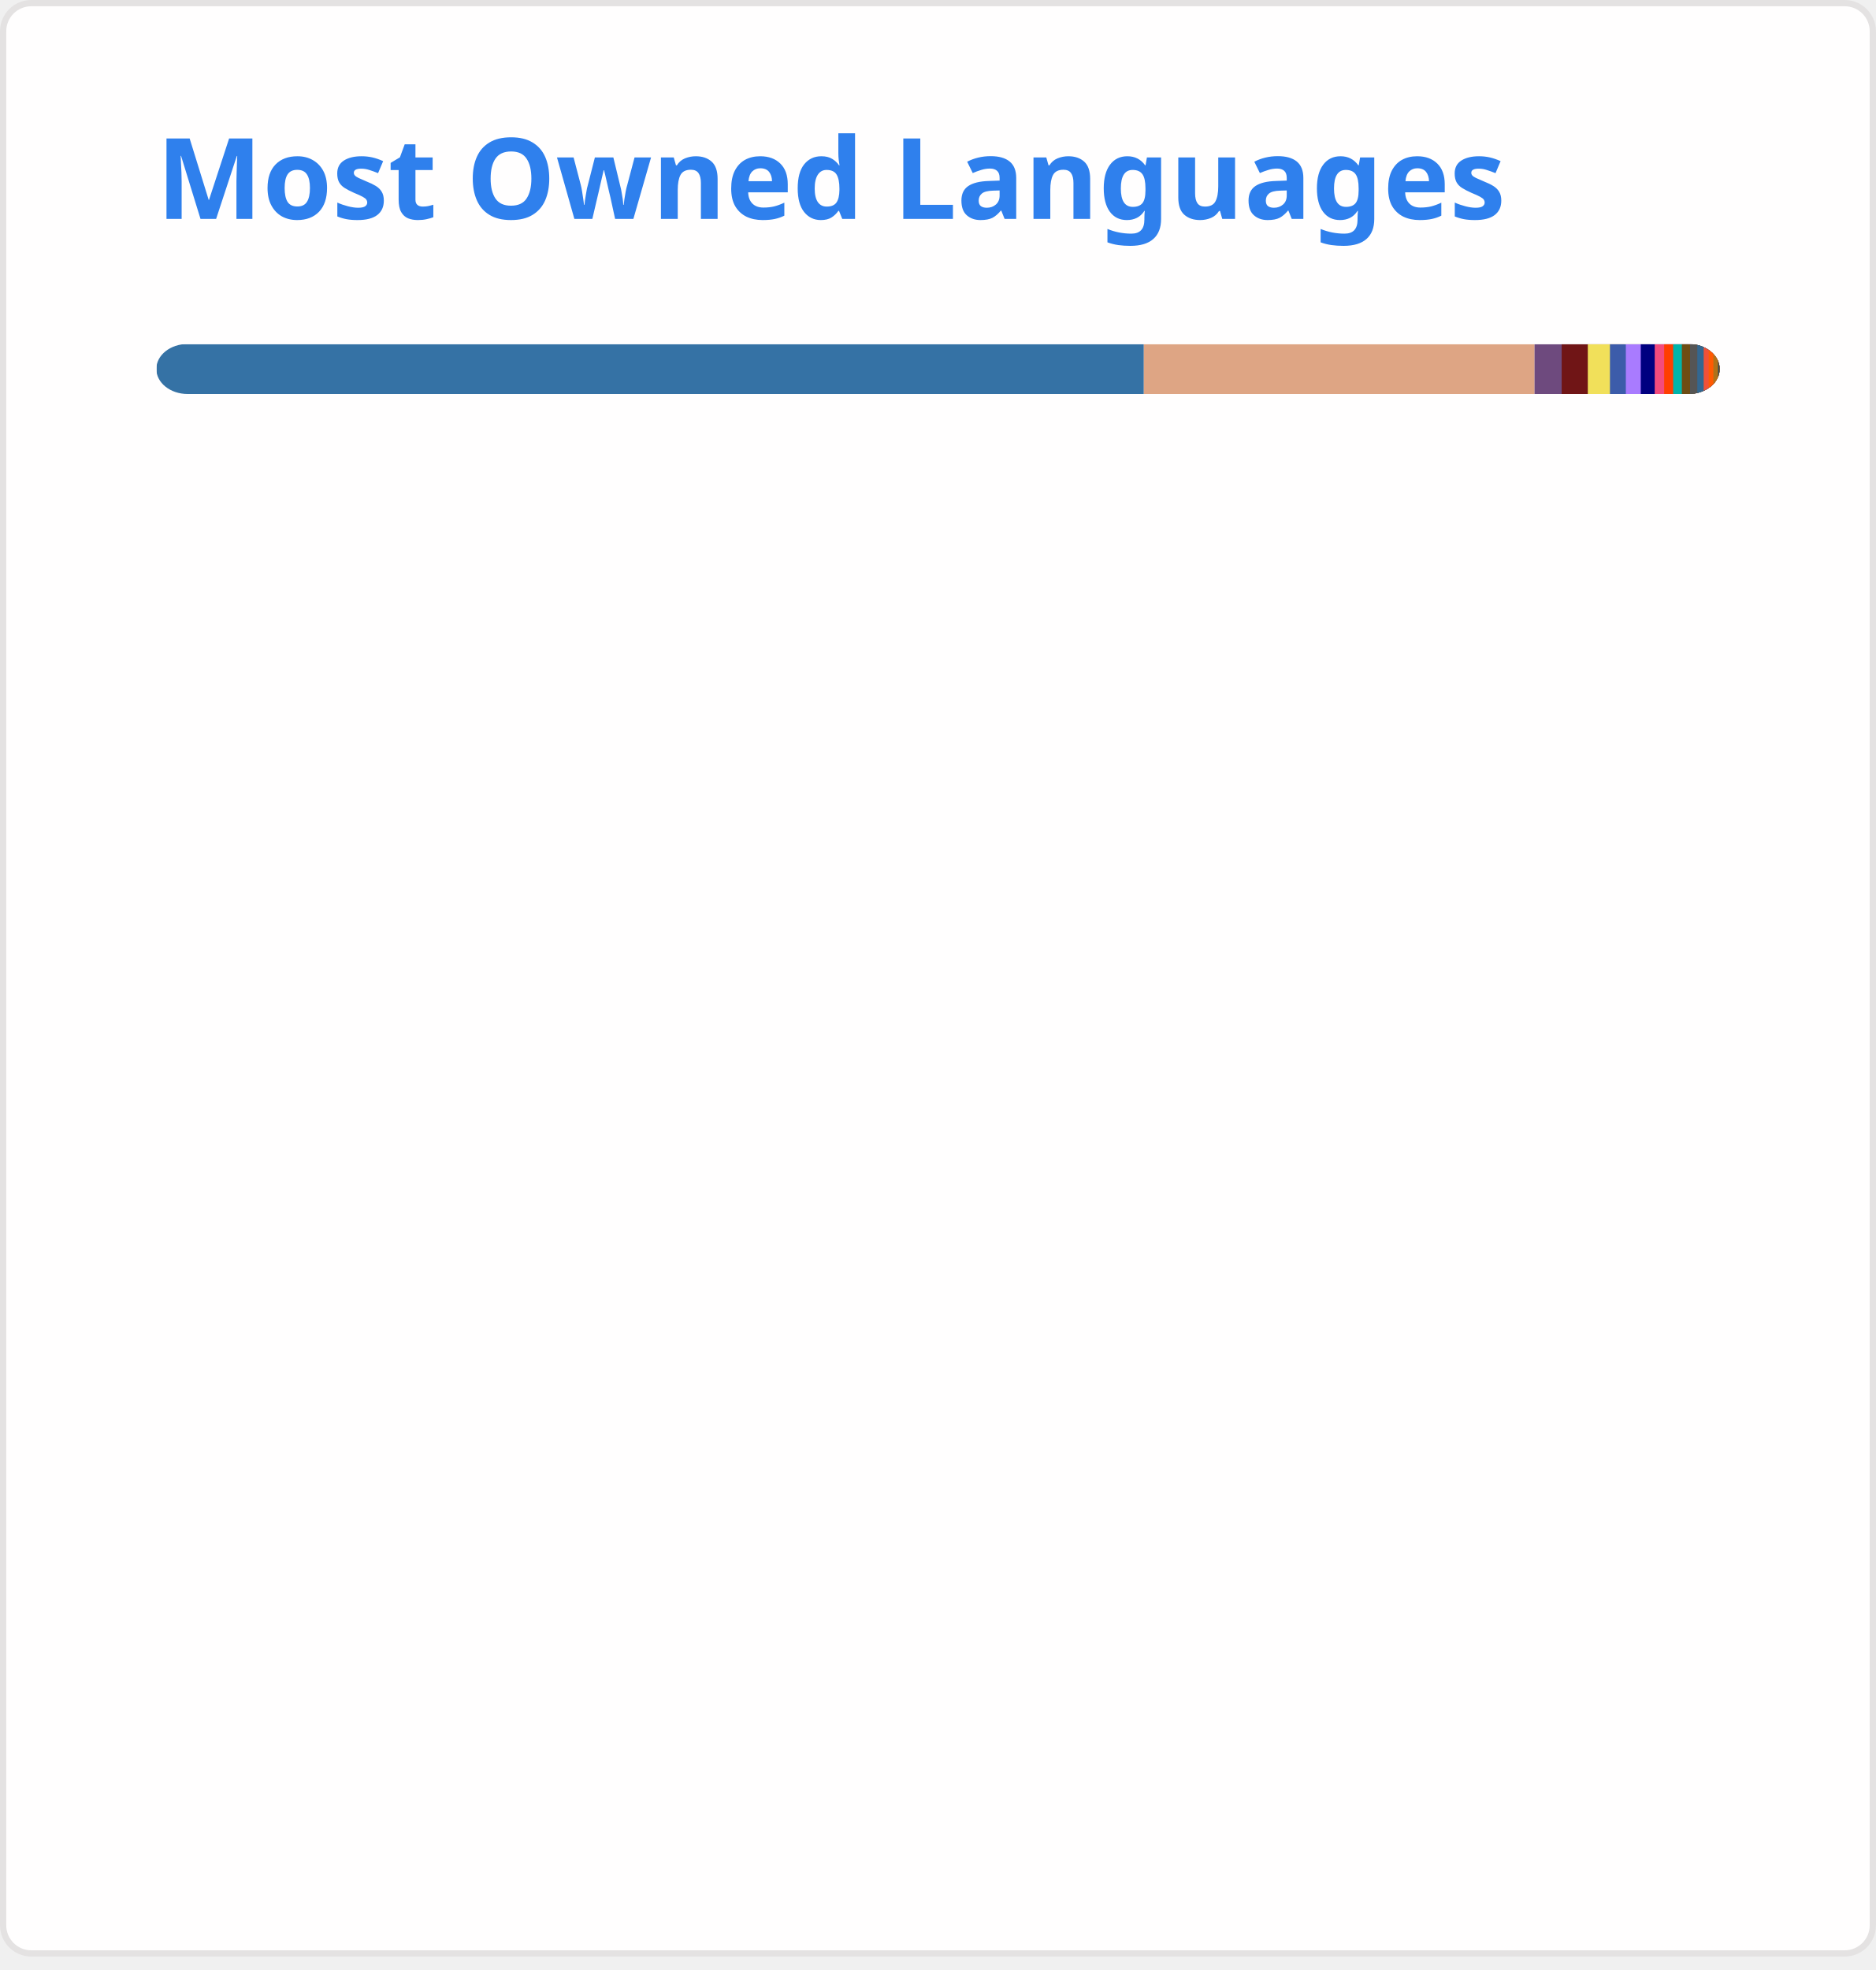
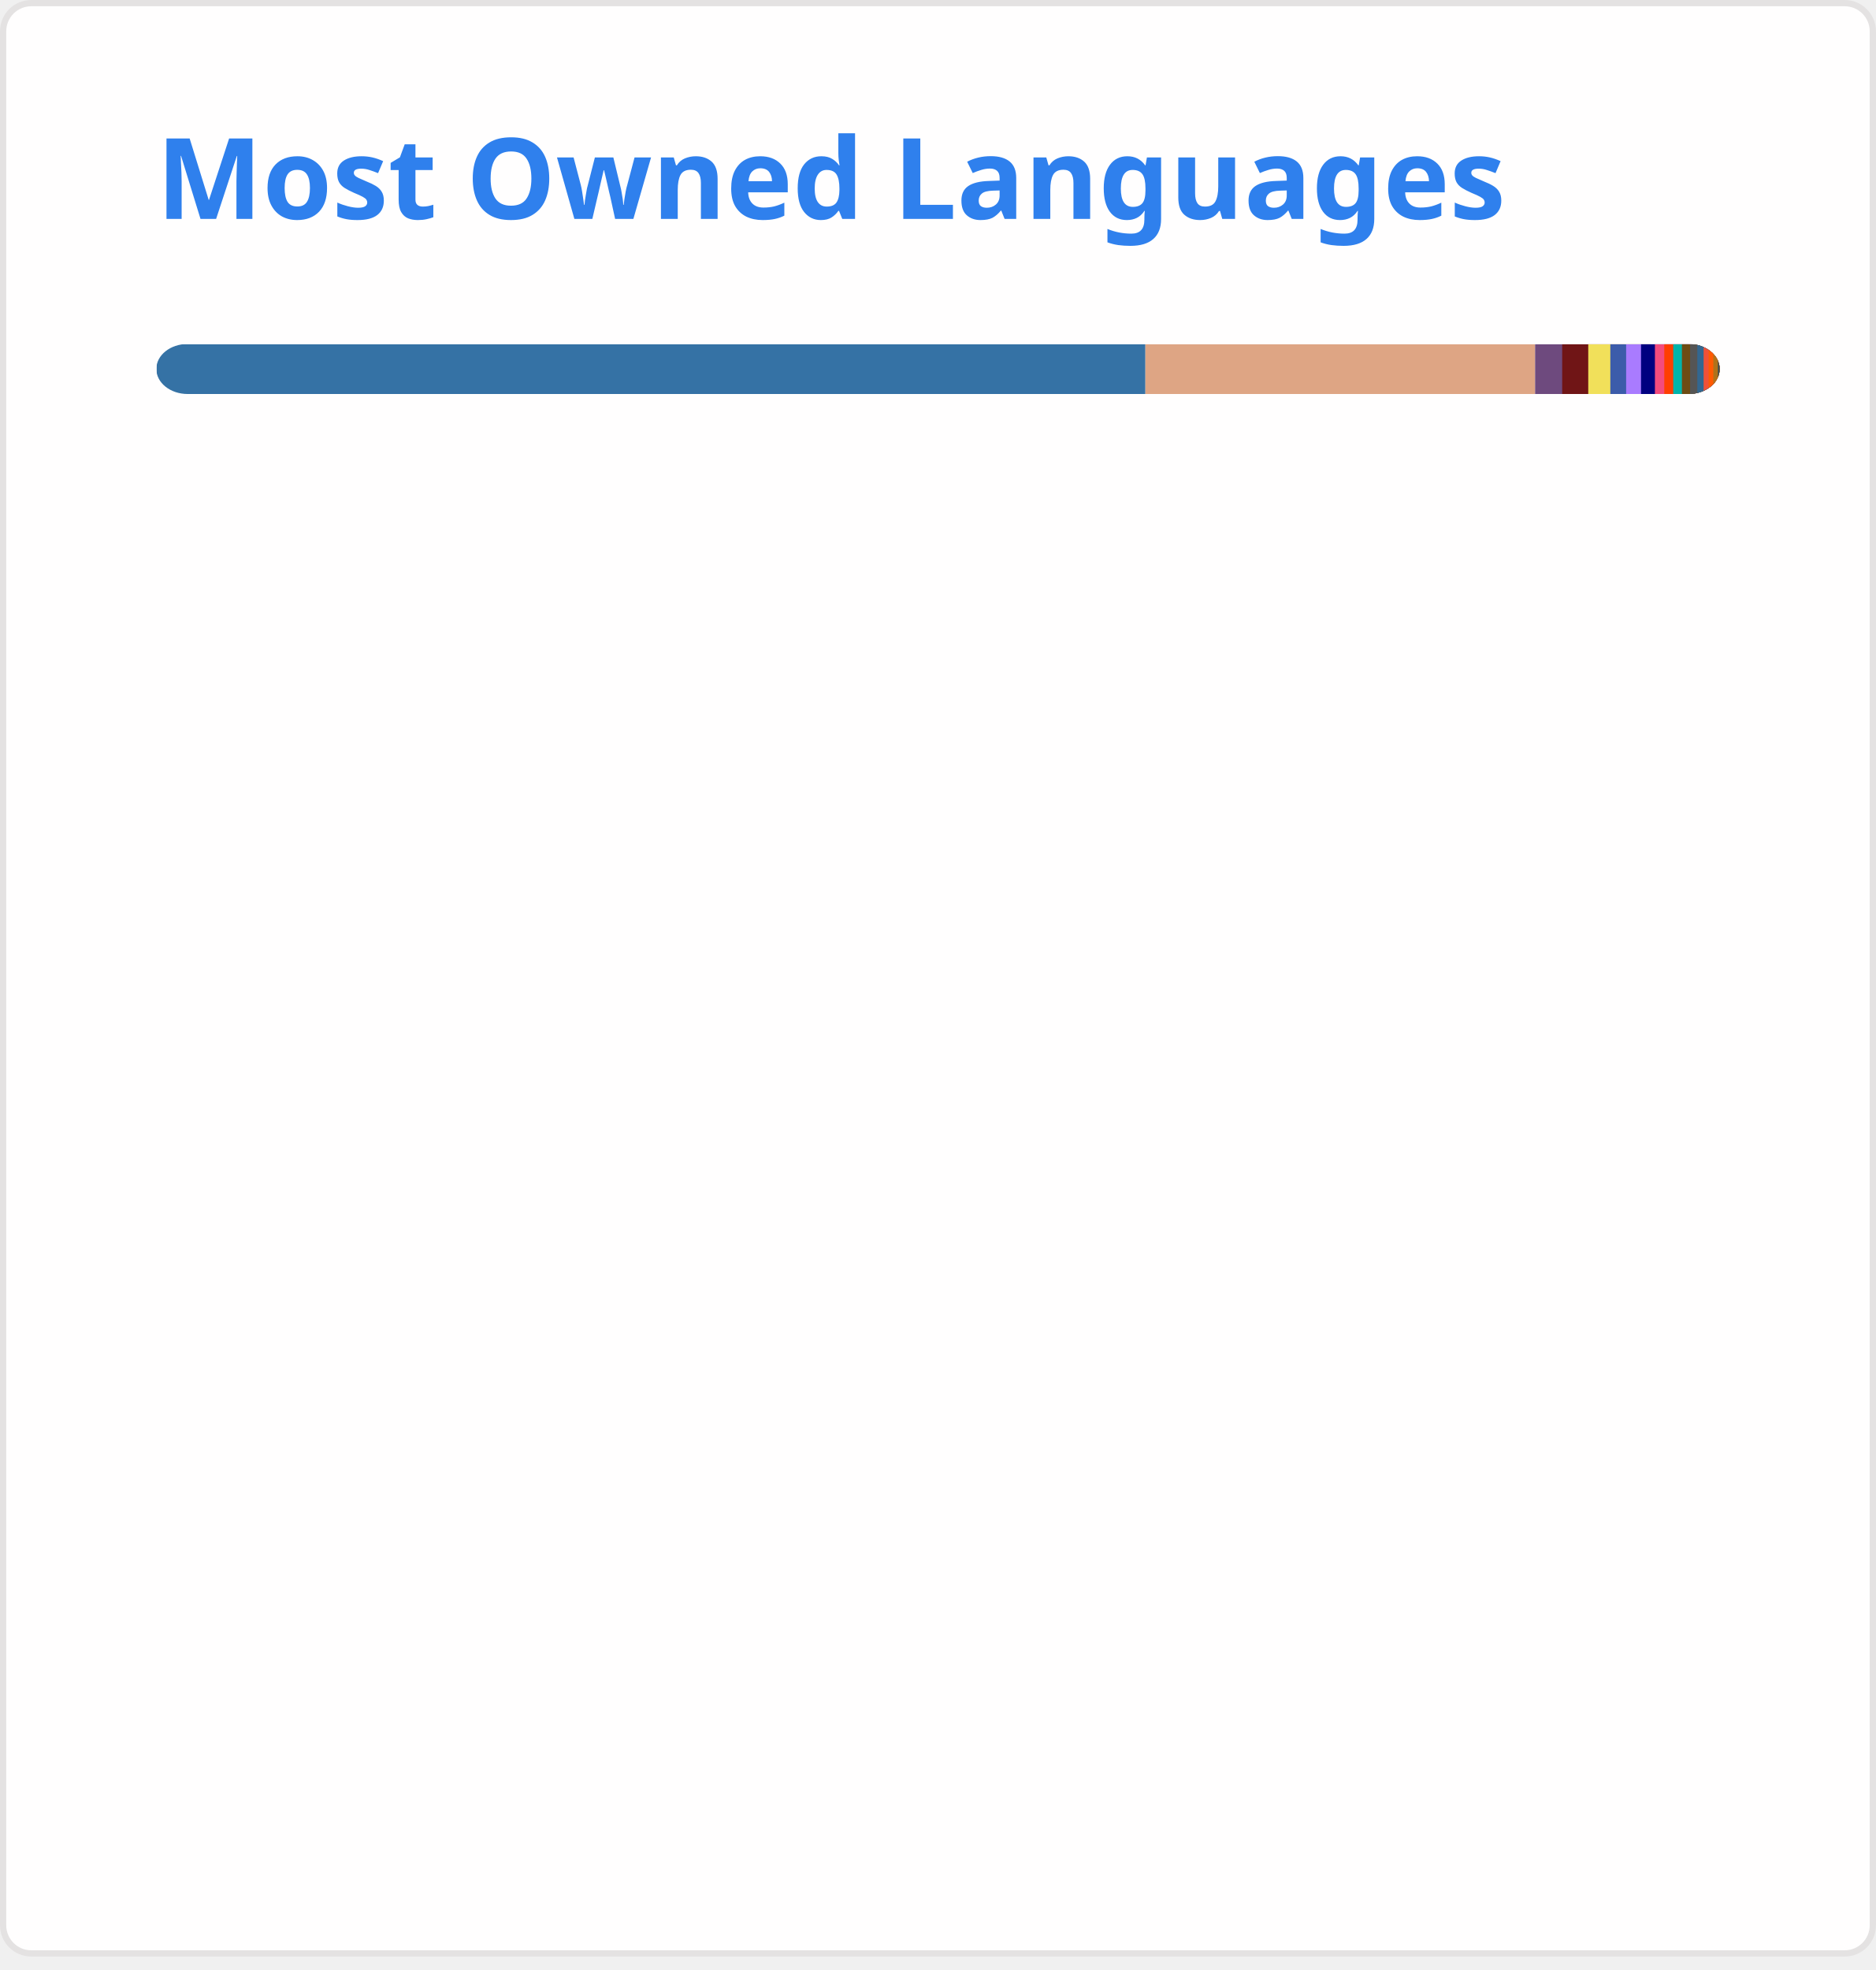
<svg xmlns="http://www.w3.org/2000/svg" width="300" height="315" viewBox="0 0 300 315" fill="none" role="img" aria-labelledby="descId">
  <style>
.header {
font: 600 18px 'Segoe UI', Ubuntu, Sans-Serif;
fill: #2f80ed;
animation: fadeInAnimation 0.8s ease-in-out forwards;
}
@supports(-moz-appearance: auto) {
/* Selector detects Firefox */
.header { font-size: 15.5px; }
}

@keyframes slideInAnimation {
from {
width: 0;
}
to {
width: calc(100%-100px);
}
}
@keyframes growWidthAnimation {
from {
width: 0;
}
to {
width: 100%;
}
}
.stat {
font: 600 14px 'Segoe UI', Ubuntu, "Helvetica Neue", Sans-Serif; fill: #434d58;
}
@supports(-moz-appearance: auto) {
/* Selector detects Firefox */
.stat { font-size:12px; }
}
.bold { font-weight: 700 }
.lang-name {
font: 400 11px "Segoe UI", Ubuntu, Sans-Serif;
fill: #434d58;
}
.stagger {
opacity: 0;
animation: fadeInAnimation 0.3s ease-in-out forwards;
}
#rect-mask rect{
animation: slideInAnimation 1s ease-in-out forwards;
}
.lang-progress{
animation: growWidthAnimation 0.6s ease-in-out forwards;
}



/* Animations */
@keyframes scaleInAnimation {
from {
transform: translate(-5px, 5px) scale(0);
}
to {
transform: translate(-5px, 5px) scale(1);
}
}
@keyframes fadeInAnimation {
from {
opacity: 0;
}
to {
opacity: 1;
}
}


</style>
  <rect data-testid="card-bg" x="0.5" y="0.5" rx="4.5" height="99%" stroke="#e4e2e2" width="299" fill="#fffefe" stroke-opacity="1" />
  <g data-testid="card-title" transform="translate(25, 35)">
    <g transform="translate(0, 0)">
      <text x="0" y="0" class="header" data-testid="header">Most Owned Languages</text>
    </g>
  </g>
  <g data-testid="main-card-body" transform="translate(0, 55)">
    <svg data-testid="lang-items" x="25">
      <mask id="rect-mask">
        <rect x="0" y="0" width="250" height="8" fill="white" rx="5" />
      </mask>
-       <rect mask="url(#rect-mask)" data-testid="lang-progress" x="0" y="0" width="157.92" height="8" fill="#3572A5" />
-       <rect mask="url(#rect-mask)" data-testid="lang-progress" x="157.92" y="0" width="62.48" height="8" fill="#dea584" />
-       <rect mask="url(#rect-mask)" data-testid="lang-progress" x="220.4" y="0" width="14.34" height="8" fill="#6e4a7e" />
-       <rect mask="url(#rect-mask)" data-testid="lang-progress" x="224.74" y="0" width="14.18" height="8" fill="#701516" />
-       <rect mask="url(#rect-mask)" data-testid="lang-progress" x="228.92" y="0" width="13.54" height="8" fill="#f1e05a" />
-       <rect mask="url(#rect-mask)" data-testid="lang-progress" x="232.46" y="0" width="12.54" height="8" fill="#3c5caa" />
-       <rect mask="url(#rect-mask)" data-testid="lang-progress" x="235" y="0" width="12.39" height="8" fill="#A97BFF" />
-       <rect mask="url(#rect-mask)" data-testid="lang-progress" x="237.39" y="0" width="12.23" height="8" fill="#000080" />
-       <rect mask="url(#rect-mask)" data-testid="lang-progress" x="239.62" y="0" width="11.51" height="8" fill="#f34b7d" />
-       <rect mask="url(#rect-mask)" data-testid="lang-progress" x="241.13" y="0" width="11.44" height="8" fill="#ff3e00" />
-       <rect mask="url(#rect-mask)" data-testid="lang-progress" x="242.57" y="0" width="11.39" height="8" fill="#00B4AB" />
-       <rect mask="url(#rect-mask)" data-testid="lang-progress" x="243.96" y="0" width="11.31" height="8" fill="#6E4C13" />
-       <rect mask="url(#rect-mask)" data-testid="lang-progress" x="245.27" y="0" width="11.16" height="8" fill="#555555" />
-       <rect mask="url(#rect-mask)" data-testid="lang-progress" x="246.43" y="0" width="11.02" height="8" fill="#336790" />
-       <rect mask="url(#rect-mask)" data-testid="lang-progress" x="247.45" y="0" width="10.8" height="8" fill="#F05138" />
-       <rect mask="url(#rect-mask)" data-testid="lang-progress" x="248.25" y="0" width="10.75" height="8" fill="#ff5a03" />
-       <rect mask="url(#rect-mask)" data-testid="lang-progress" x="249" y="0" width="10.73" height="8" fill="#b07219" />
-       <rect mask="url(#rect-mask)" data-testid="lang-progress" x="249.73" y="0" width="10.27" height="8" fill="#384d54" />
+       <rect mask="url(#rect-mask)" data-testid="lang-progress" x="0" y="0" width="158.17" height="8" fill="#3572A5" />
+       <rect mask="url(#rect-mask)" data-testid="lang-progress" x="158.17" y="0" width="62.32" height="8" fill="#dea584" />
+       <rect mask="url(#rect-mask)" data-testid="lang-progress" x="220.49" y="0" width="14.33" height="8" fill="#6e4a7e" />
+       <rect mask="url(#rect-mask)" data-testid="lang-progress" x="224.82" y="0" width="14.17" height="8" fill="#701516" />
+       <rect mask="url(#rect-mask)" data-testid="lang-progress" x="228.99" y="0" width="13.53" height="8" fill="#f1e05a" />
+       <rect mask="url(#rect-mask)" data-testid="lang-progress" x="232.52" y="0" width="12.53" height="8" fill="#3c5caa" />
+       <rect mask="url(#rect-mask)" data-testid="lang-progress" x="235.05" y="0" width="12.38" height="8" fill="#A97BFF" />
+       <rect mask="url(#rect-mask)" data-testid="lang-progress" x="237.43" y="0" width="12.22" height="8" fill="#000080" />
+       <rect mask="url(#rect-mask)" data-testid="lang-progress" x="239.65" y="0" width="11.5" height="8" fill="#f34b7d" />
+       <rect mask="url(#rect-mask)" data-testid="lang-progress" x="241.15" y="0" width="11.43" height="8" fill="#ff3e00" />
+       <rect mask="url(#rect-mask)" data-testid="lang-progress" x="242.58" y="0" width="11.39" height="8" fill="#00B4AB" />
+       <rect mask="url(#rect-mask)" data-testid="lang-progress" x="243.97" y="0" width="11.31" height="8" fill="#6E4C13" />
+       <rect mask="url(#rect-mask)" data-testid="lang-progress" x="245.28" y="0" width="11.15" height="8" fill="#555555" />
+       <rect mask="url(#rect-mask)" data-testid="lang-progress" x="246.43" y="0" width="11.01" height="8" fill="#336790" />
+       <rect mask="url(#rect-mask)" data-testid="lang-progress" x="247.44" y="0" width="10.8" height="8" fill="#F05138" />
+       <rect mask="url(#rect-mask)" data-testid="lang-progress" x="248.24" y="0" width="10.75" height="8" fill="#ff5a03" />
+       <rect mask="url(#rect-mask)" data-testid="lang-progress" x="248.99" y="0" width="10.73" height="8" fill="#b07219" />
+       <rect mask="url(#rect-mask)" data-testid="lang-progress" x="249.72" y="0" width="10.26" height="8" fill="#384d54" />
      <g transform="translate(0, 25)">
        <g transform="translate(0, 0)">
          <g transform="translate(0, 0)">
            <g class="stagger" style="animation-delay: 450ms">
              <circle cx="5" cy="6" r="5" fill="#3572A5" />
              <text data-testid="lang-name" x="15" y="10" class="lang-name">
Python 3.7 MB
</text>
            </g>
          </g>
          <g transform="translate(0, 25)">
            <g class="stagger" style="animation-delay: 600ms">
              <circle cx="5" cy="6" r="5" fill="#dea584" />
              <text data-testid="lang-name" x="15" y="10" class="lang-name">
Rust 1.5 MB
</text>
            </g>
          </g>
          <g transform="translate(0, 50)">
            <g class="stagger" style="animation-delay: 750ms">
              <circle cx="5" cy="6" r="5" fill="#6e4a7e" />
              <text data-testid="lang-name" x="15" y="10" class="lang-name">
Elixir 103.3 KB
</text>
            </g>
          </g>
          <g transform="translate(0, 75)">
            <g class="stagger" style="animation-delay: 900ms">
              <circle cx="5" cy="6" r="5" fill="#701516" />
              <text data-testid="lang-name" x="15" y="10" class="lang-name">
Ruby 99.5 KB
</text>
            </g>
          </g>
          <g transform="translate(0, 100)">
            <g class="stagger" style="animation-delay: 1050ms">
              <circle cx="5" cy="6" r="5" fill="#f1e05a" />
              <text data-testid="lang-name" x="15" y="10" class="lang-name">
JavaScript 84.2 KB
</text>
            </g>
          </g>
          <g transform="translate(0, 125)">
            <g class="stagger" style="animation-delay: 1200ms">
              <circle cx="5" cy="6" r="5" fill="#3c5caa" />
              <text data-testid="lang-name" x="15" y="10" class="lang-name">
Racket 60.4 KB
</text>
            </g>
          </g>
          <g transform="translate(0, 150)">
            <g class="stagger" style="animation-delay: 1350ms">
              <circle cx="5" cy="6" r="5" fill="#A97BFF" />
              <text data-testid="lang-name" x="15" y="10" class="lang-name">
Kotlin 56.9 KB
</text>
            </g>
          </g>
          <g transform="translate(0, 175)">
            <g class="stagger" style="animation-delay: 1500ms">
              <circle cx="5" cy="6" r="5" fill="#000080" />
              <text data-testid="lang-name" x="15" y="10" class="lang-name">
Lua 53.0 KB
</text>
            </g>
          </g>
          <g transform="translate(0, 200)">
            <g class="stagger" style="animation-delay: 1650ms">
              <circle cx="5" cy="6" r="5" fill="#f34b7d" />
              <text data-testid="lang-name" x="15" y="10" class="lang-name">
C++ 35.9 KB
</text>
            </g>
          </g>
        </g>
        <g transform="translate(150, 0)">
          <g transform="translate(0, 0)">
            <g class="stagger" style="animation-delay: 450ms">
              <circle cx="5" cy="6" r="5" fill="#ff3e00" />
              <text data-testid="lang-name" x="15" y="10" class="lang-name">
Svelte 34.2 KB
</text>
            </g>
          </g>
          <g transform="translate(0, 25)">
            <g class="stagger" style="animation-delay: 600ms">
              <circle cx="5" cy="6" r="5" fill="#00B4AB" />
              <text data-testid="lang-name" x="15" y="10" class="lang-name">
Dart 33.2 KB
</text>
            </g>
          </g>
          <g transform="translate(0, 50)">
            <g class="stagger" style="animation-delay: 750ms">
              <circle cx="5" cy="6" r="5" fill="#6E4C13" />
              <text data-testid="lang-name" x="15" y="10" class="lang-name">
Assembly 31.1 KB
</text>
            </g>
          </g>
          <g transform="translate(0, 75)">
            <g class="stagger" style="animation-delay: 900ms">
              <circle cx="5" cy="6" r="5" fill="#555555" />
              <text data-testid="lang-name" x="15" y="10" class="lang-name">
C 27.5 KB
</text>
            </g>
          </g>
          <g transform="translate(0, 100)">
            <g class="stagger" style="animation-delay: 1050ms">
              <circle cx="5" cy="6" r="5" fill="#336790" />
              <text data-testid="lang-name" x="15" y="10" class="lang-name">
PLpgSQL 24.2 KB
</text>
            </g>
          </g>
          <g transform="translate(0, 125)">
            <g class="stagger" style="animation-delay: 1200ms">
              <circle cx="5" cy="6" r="5" fill="#F05138" />
              <text data-testid="lang-name" x="15" y="10" class="lang-name">
Swift 19.1 KB
</text>
            </g>
          </g>
          <g transform="translate(0, 150)">
            <g class="stagger" style="animation-delay: 1350ms">
              <circle cx="5" cy="6" r="5" fill="#ff5a03" />
              <text data-testid="lang-name" x="15" y="10" class="lang-name">
Astro 17.8 KB
</text>
            </g>
          </g>
          <g transform="translate(0, 175)">
            <g class="stagger" style="animation-delay: 1500ms">
              <circle cx="5" cy="6" r="5" fill="#b07219" />
              <text data-testid="lang-name" x="15" y="10" class="lang-name">
Java 17.5 KB
</text>
            </g>
          </g>
          <g transform="translate(0, 200)">
            <g class="stagger" style="animation-delay: 1650ms">
              <circle cx="5" cy="6" r="5" fill="#384d54" />
              <text data-testid="lang-name" x="15" y="10" class="lang-name">
Dockerfile 6.3 KB
</text>
            </g>
          </g>
        </g>
      </g>
    </svg>
  </g>
</svg>
